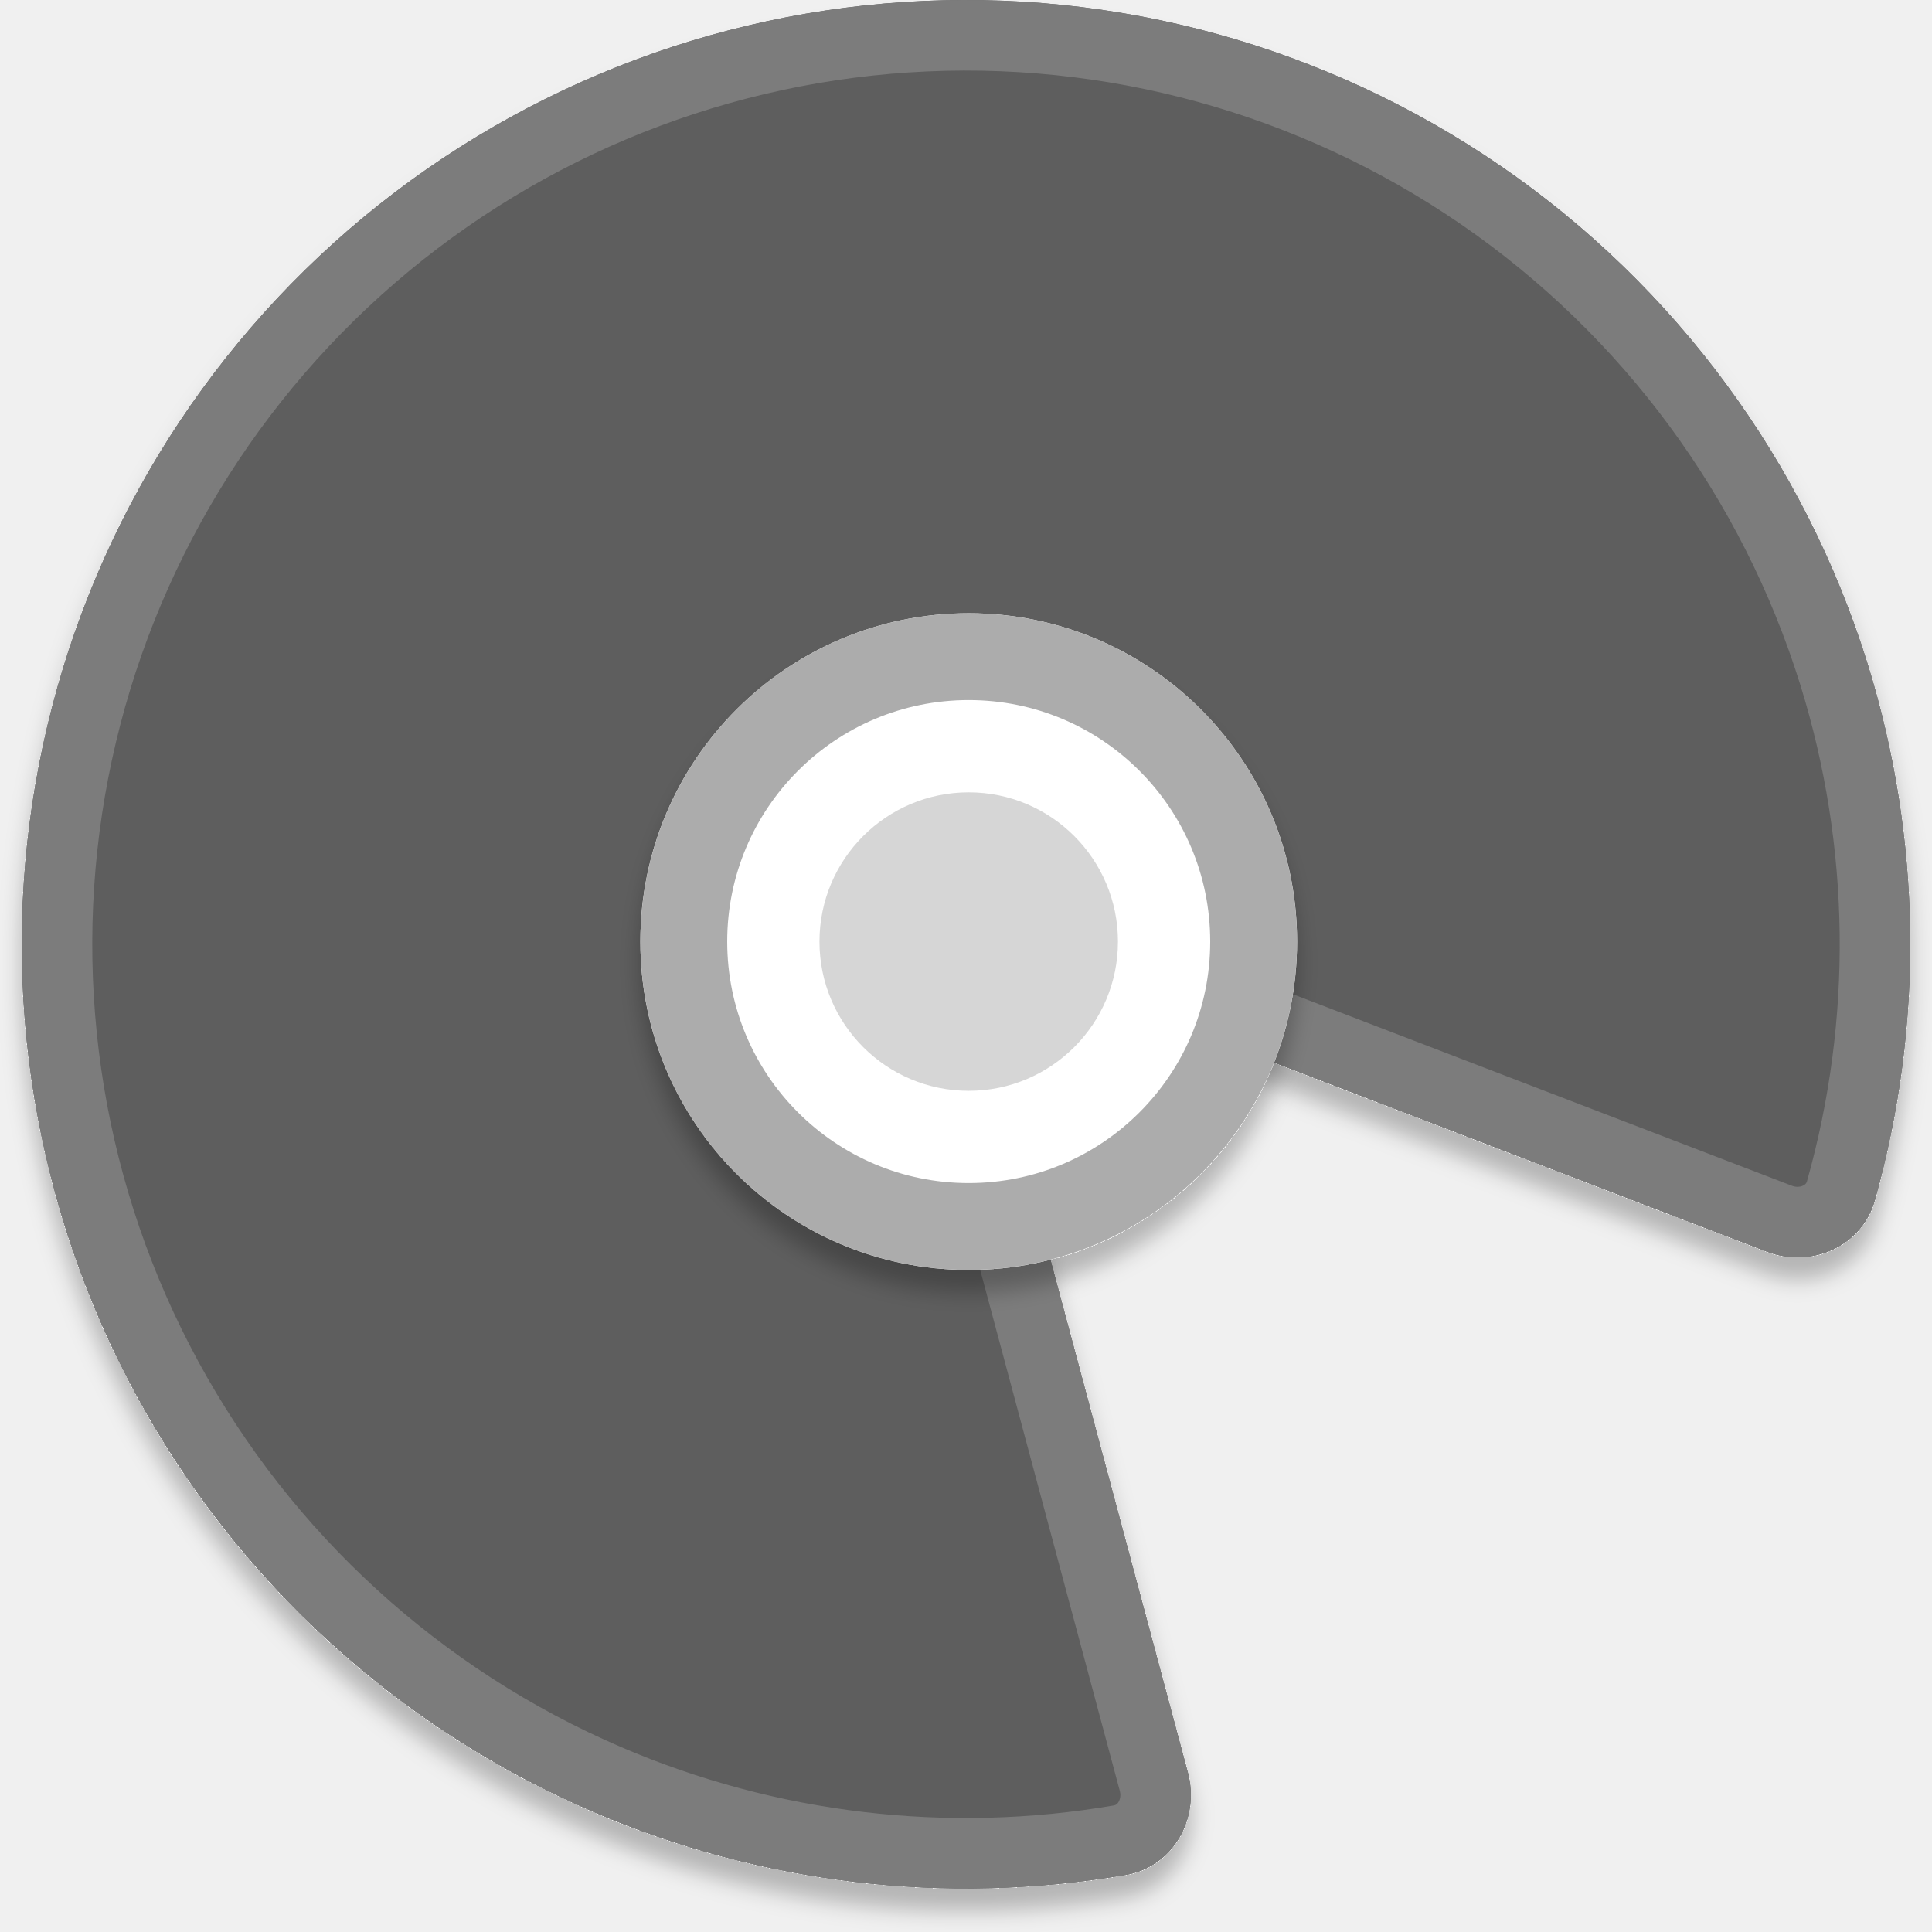
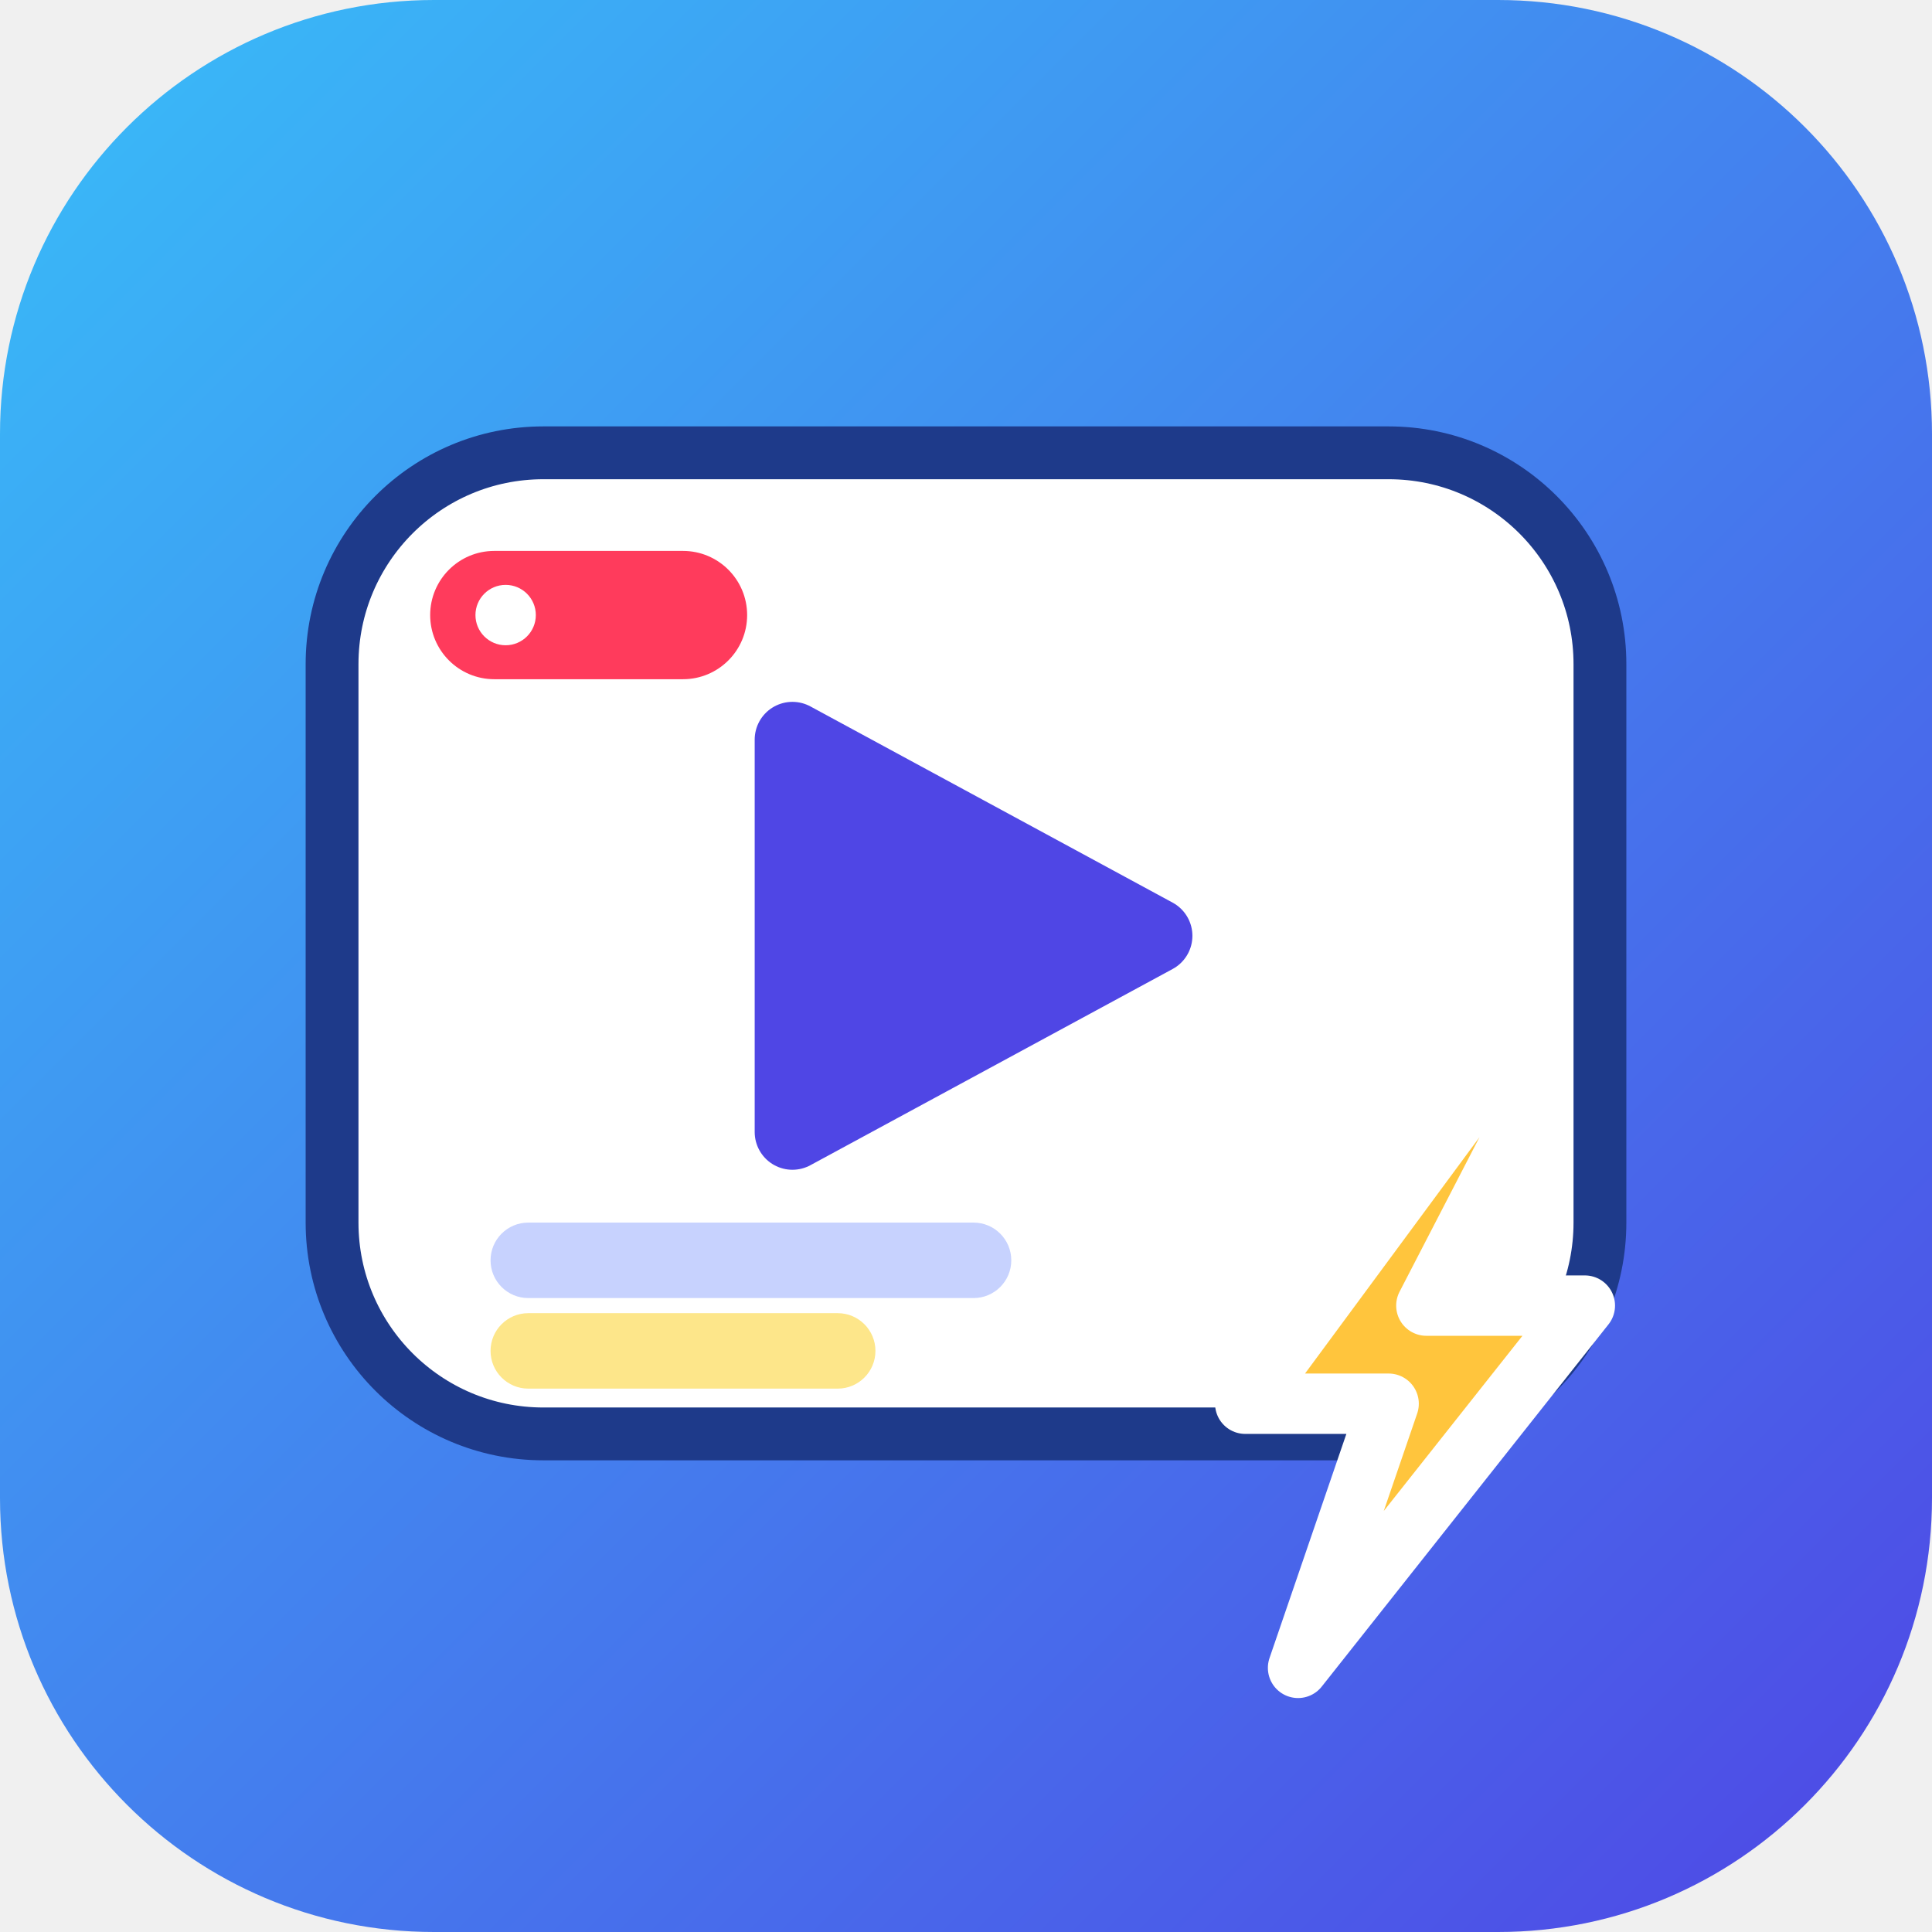
- <svg xmlns="http://www.w3.org/2000/svg" width="356" height="356" viewBox="0 0 356 356" fill="none">
-   <g filter="url(#filter0_d_2403_84)">
-     <mask id="path-1-inside-1_2403_84" fill="white">
-       <path d="M218.893 326.616C221.18 335.152 216.12 344.003 207.41 345.497C174.388 351.16 140.306 347.185 109.315 333.87C73.405 318.442 43.735 291.373 25.086 257.026C6.437 222.678 -0.106 183.052 6.513 144.533C13.132 106.014 32.526 70.845 61.571 44.693C90.616 18.541 127.62 2.929 166.62 0.373C205.62 -2.184 244.345 8.465 276.555 30.602C308.765 52.739 332.583 85.076 344.173 122.402C354.176 154.615 354.567 188.926 345.483 221.176C343.087 229.681 333.755 233.789 325.506 230.622L207.316 185.253C195.111 180.568 182.744 191.704 186.127 204.332L218.893 326.616Z" />
-     </mask>
-     <path d="M218.893 326.616C221.18 335.152 216.12 344.003 207.41 345.497C174.388 351.16 140.306 347.185 109.315 333.87C73.405 318.442 43.735 291.373 25.086 257.026C6.437 222.678 -0.106 183.052 6.513 144.533C13.132 106.014 32.526 70.845 61.571 44.693C90.616 18.541 127.62 2.929 166.62 0.373C205.62 -2.184 244.345 8.465 276.555 30.602C308.765 52.739 332.583 85.076 344.173 122.402C354.176 154.615 354.567 188.926 345.483 221.176C343.087 229.681 333.755 233.789 325.506 230.622L207.316 185.253C195.111 180.568 182.744 191.704 186.127 204.332L218.893 326.616Z" fill="#5E5E5E" />
-     <path d="M218.893 326.616C221.18 335.152 216.12 344.003 207.41 345.497C174.388 351.16 140.306 347.185 109.315 333.87C73.405 318.442 43.735 291.373 25.086 257.026C6.437 222.678 -0.106 183.052 6.513 144.533C13.132 106.014 32.526 70.845 61.571 44.693C90.616 18.541 127.62 2.929 166.62 0.373C205.62 -2.184 244.345 8.465 276.555 30.602C308.765 52.739 332.583 85.076 344.173 122.402C354.176 154.615 354.567 188.926 345.483 221.176C343.087 229.681 333.755 233.789 325.506 230.622L207.316 185.253C195.111 180.568 182.744 191.704 186.127 204.332L218.893 326.616Z" stroke="#7C7C7C" stroke-width="26" mask="url(#path-1-inside-1_2403_84)" />
-   </g>
-   <g filter="url(#filter1_d_2403_84)">
-     <circle cx="178.5" cy="173.5" r="60.5" fill="white" />
-     <circle cx="178.5" cy="173.5" r="52.5" stroke="#ACACAC" stroke-width="16" />
-   </g>
-   <circle cx="178.5" cy="173.5" r="27.5" fill="#D6D6D6" />
+ <svg xmlns="http://www.w3.org/2000/svg" width="512" height="512" viewBox="0 0 512 512" fill="none">
  <defs>
-     <filter id="filter0_d_2403_84" x="-0" y="-0" width="356" height="356" filterUnits="userSpaceOnUse" color-interpolation-filters="sRGB">
-       <feFlood flood-opacity="0" result="BackgroundImageFix" />
-       <feColorMatrix in="SourceAlpha" type="matrix" values="0 0 0 0 0 0 0 0 0 0 0 0 0 0 0 0 0 0 127 0" result="hardAlpha" />
-       <feOffset dy="4" />
-       <feGaussianBlur stdDeviation="2" />
-       <feComposite in2="hardAlpha" operator="out" />
-       <feColorMatrix type="matrix" values="0 0 0 0 0 0 0 0 0 0 0 0 0 0 0 0 0 0 0.25 0" />
-       <feBlend mode="normal" in2="BackgroundImageFix" result="effect1_dropShadow_2403_84" />
-       <feBlend mode="normal" in="SourceGraphic" in2="effect1_dropShadow_2403_84" result="shape" />
-     </filter>
-     <filter id="filter1_d_2403_84" x="114" y="113" width="129" height="129" filterUnits="userSpaceOnUse" color-interpolation-filters="sRGB">
-       <feFlood flood-opacity="0" result="BackgroundImageFix" />
-       <feColorMatrix in="SourceAlpha" type="matrix" values="0 0 0 0 0 0 0 0 0 0 0 0 0 0 0 0 0 0 127 0" result="hardAlpha" />
-       <feOffset dy="4" />
-       <feGaussianBlur stdDeviation="2" />
-       <feComposite in2="hardAlpha" operator="out" />
-       <feColorMatrix type="matrix" values="0 0 0 0 0 0 0 0 0 0 0 0 0 0 0 0 0 0 0.25 0" />
-       <feBlend mode="normal" in2="BackgroundImageFix" result="effect1_dropShadow_2403_84" />
-       <feBlend mode="normal" in="SourceGraphic" in2="effect1_dropShadow_2403_84" result="shape" />
-     </filter>
+     <linearGradient id="bg" x1="0" y1="0" x2="512" y2="512" gradientUnits="userSpaceOnUse">
+       <stop offset="0" stop-color="#38BDF8" />
+       <stop offset="1" stop-color="#4F46E5" />
+     </linearGradient>
  </defs>
+   <rect width="512" height="512" rx="115" fill="url(#bg)" />
+   <rect x="88" y="120" width="336" height="260" rx="56" fill="#FFFFFF" stroke="#1E3A8A" stroke-width="14" />
+   <rect x="114" y="146" width="84" height="34" rx="17" fill="#FF3B5C" />
+   <circle cx="134" cy="163" r="8" fill="#FFFFFF" />
+   <path d="M210 196 L306 248 L210 300 Z" fill="#4F46E5" stroke="#4F46E5" stroke-width="20" stroke-linejoin="round" />
+   <rect x="130" y="324" width="138" height="20" rx="10" fill="#C7D2FE" />
+   <rect x="130" y="348" width="102" height="20" rx="10" fill="#FDE68A" />
+   <path d="M392 288 L330 372 L368 372 L344 442 L420 346 L378 346 L408 288 Z" fill="#FFC53D" stroke="#FFFFFF" stroke-width="16" stroke-linejoin="round" />
</svg>
